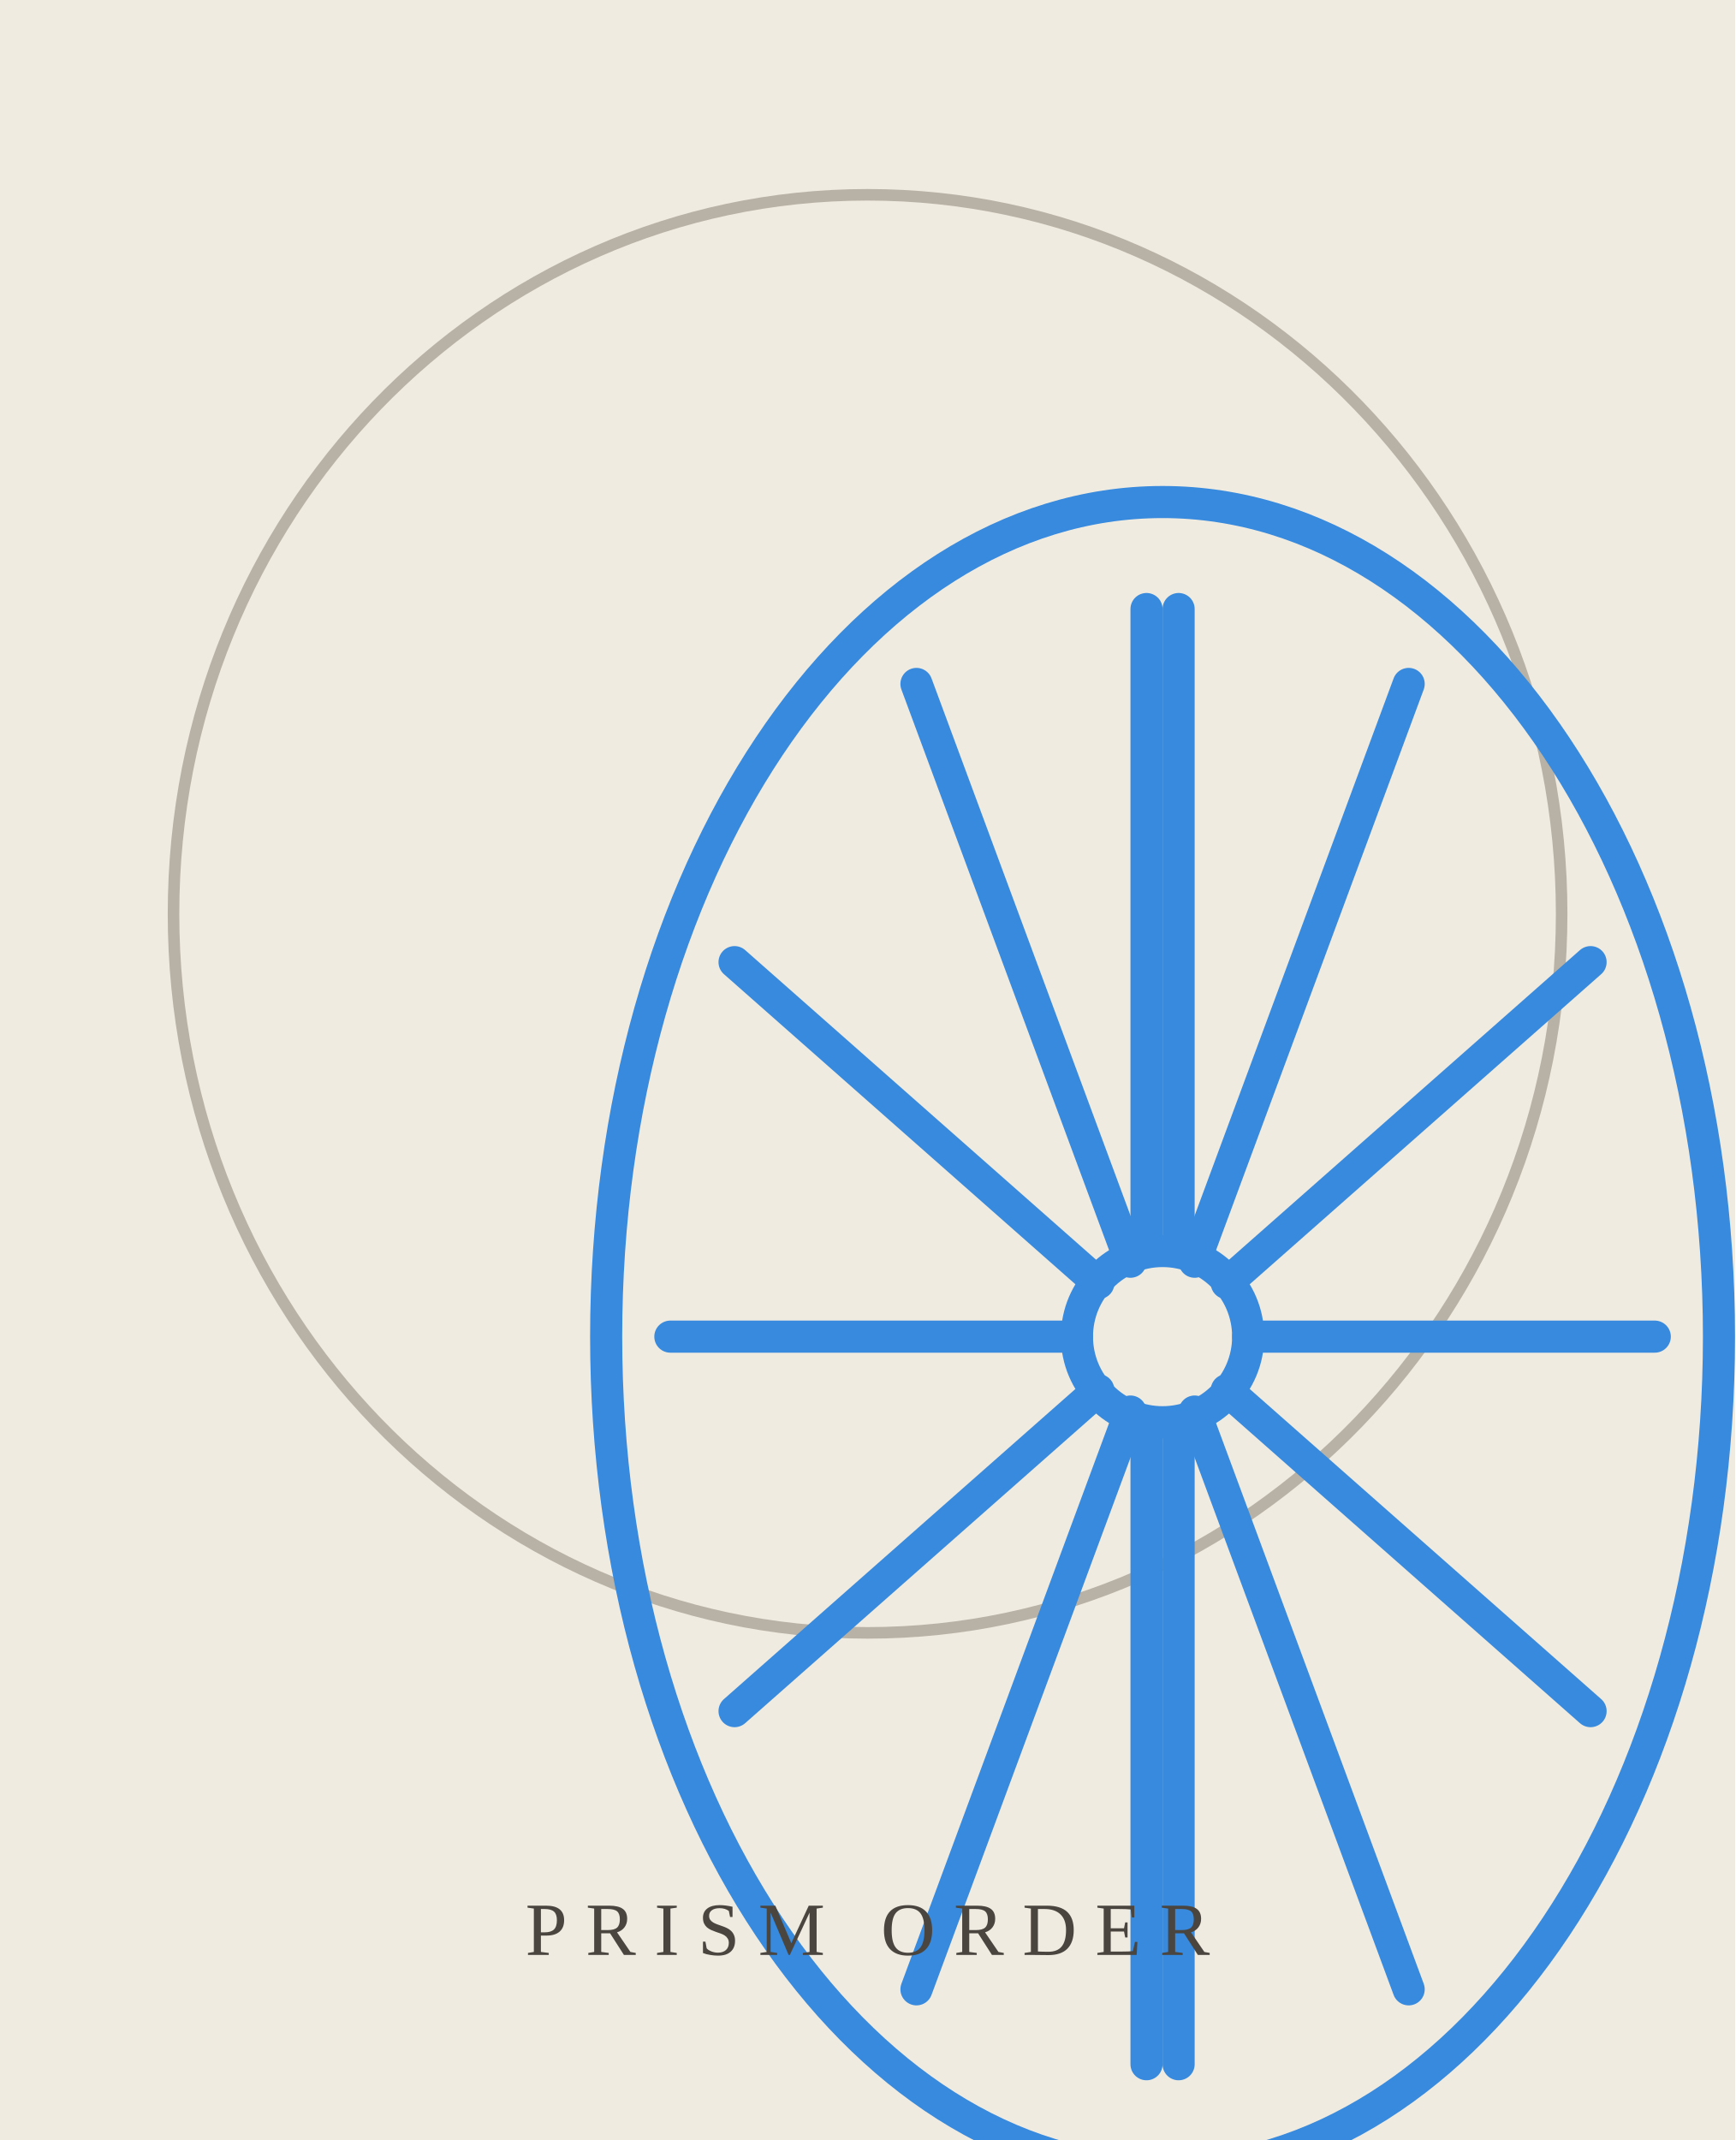
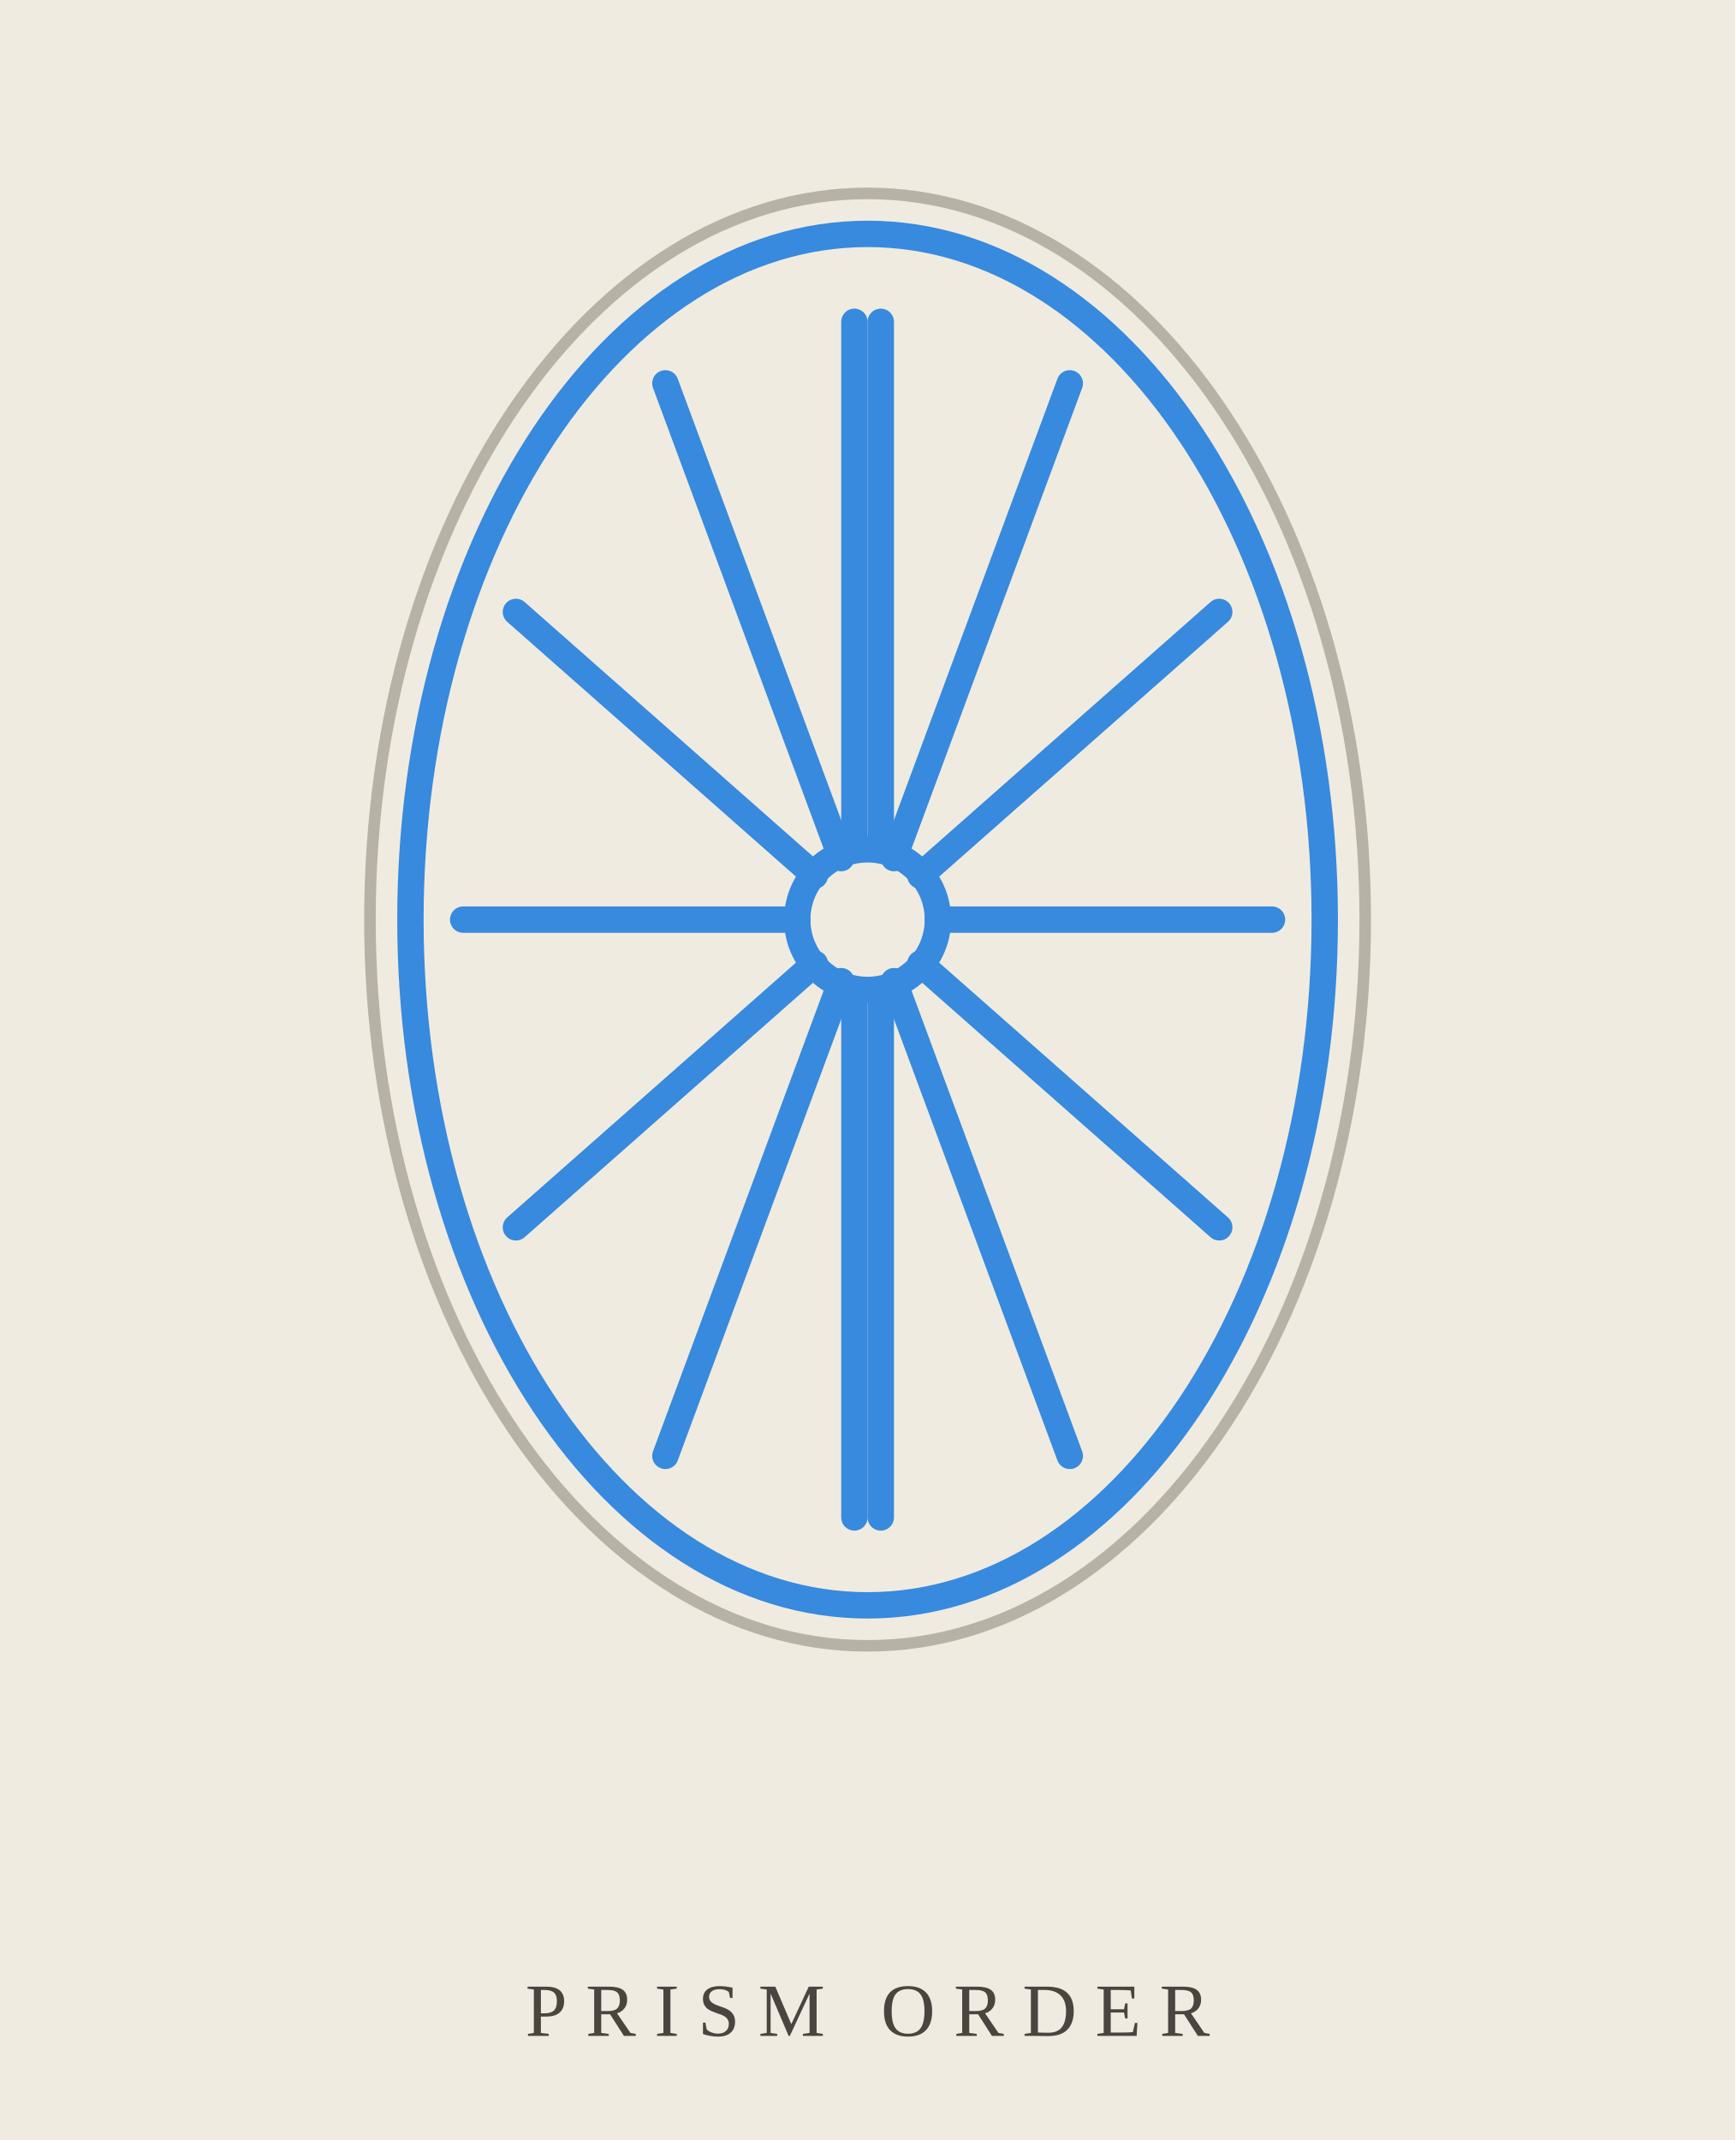
<svg xmlns="http://www.w3.org/2000/svg" width="3in" height="3.7in" viewBox="0 0 300 370" role="img" aria-label="PRISM ORDER guild cartouche">
  <rect width="300" height="370" fill="#F0EBE1" />
-   <ellipse cx="150" cy="158" rx="120" ry="124.32" fill="#F0EBE1" stroke="#B8B2A6" stroke-width="2" />
-   <g transform="translate(90 72) scale(1.85)">
+   <ellipse cx="150" cy="159" rx="86.04" ry="125.56" fill="#F0EBE1" stroke="#B8B2A6" stroke-width="2" />
+   <g transform="translate(150 159) scale(1.52) translate(-60 -86)">
    <g stroke="#378ADD" stroke-width="3" stroke-linejoin="round" stroke-linecap="round" fill="none">
      <ellipse cx="60" cy="86" rx="52" ry="78" />
      <line x1="68" y1="86" x2="106" y2="86" />
      <line x1="66" y1="81" x2="100" y2="51" />
      <line x1="63" y1="79" x2="83" y2="25" />
      <line x1="57" y1="79" x2="37" y2="25" />
      <line x1="54" y1="81" x2="20" y2="51" />
      <line x1="52" y1="86" x2="14" y2="86" />
      <line x1="54" y1="91" x2="20" y2="121" />
      <line x1="57" y1="93" x2="37" y2="147" />
      <line x1="63" y1="93" x2="83" y2="147" />
      <line x1="66" y1="91" x2="100" y2="121" />
      <line x1="58.5" y1="78" x2="58.5" y2="18" />
      <line x1="61.5" y1="78" x2="61.5" y2="18" />
      <line x1="58.5" y1="94" x2="58.5" y2="154" />
      <line x1="61.5" y1="94" x2="61.5" y2="154" />
      <circle cx="60" cy="86" r="8" />
    </g>
  </g>
-   <text x="150" y="338" text-anchor="middle" font-family="Cinzel, 'Times New Roman', serif" font-size="13" font-weight="500" letter-spacing="3.2" fill="#4A453F">PRISM ORDER</text>
+   <text x="150" y="352" text-anchor="middle" font-family="Cinzel, 'Times New Roman', serif" font-size="13" font-weight="500" letter-spacing="3.2" fill="#4A453F">PRISM ORDER</text>
</svg>
